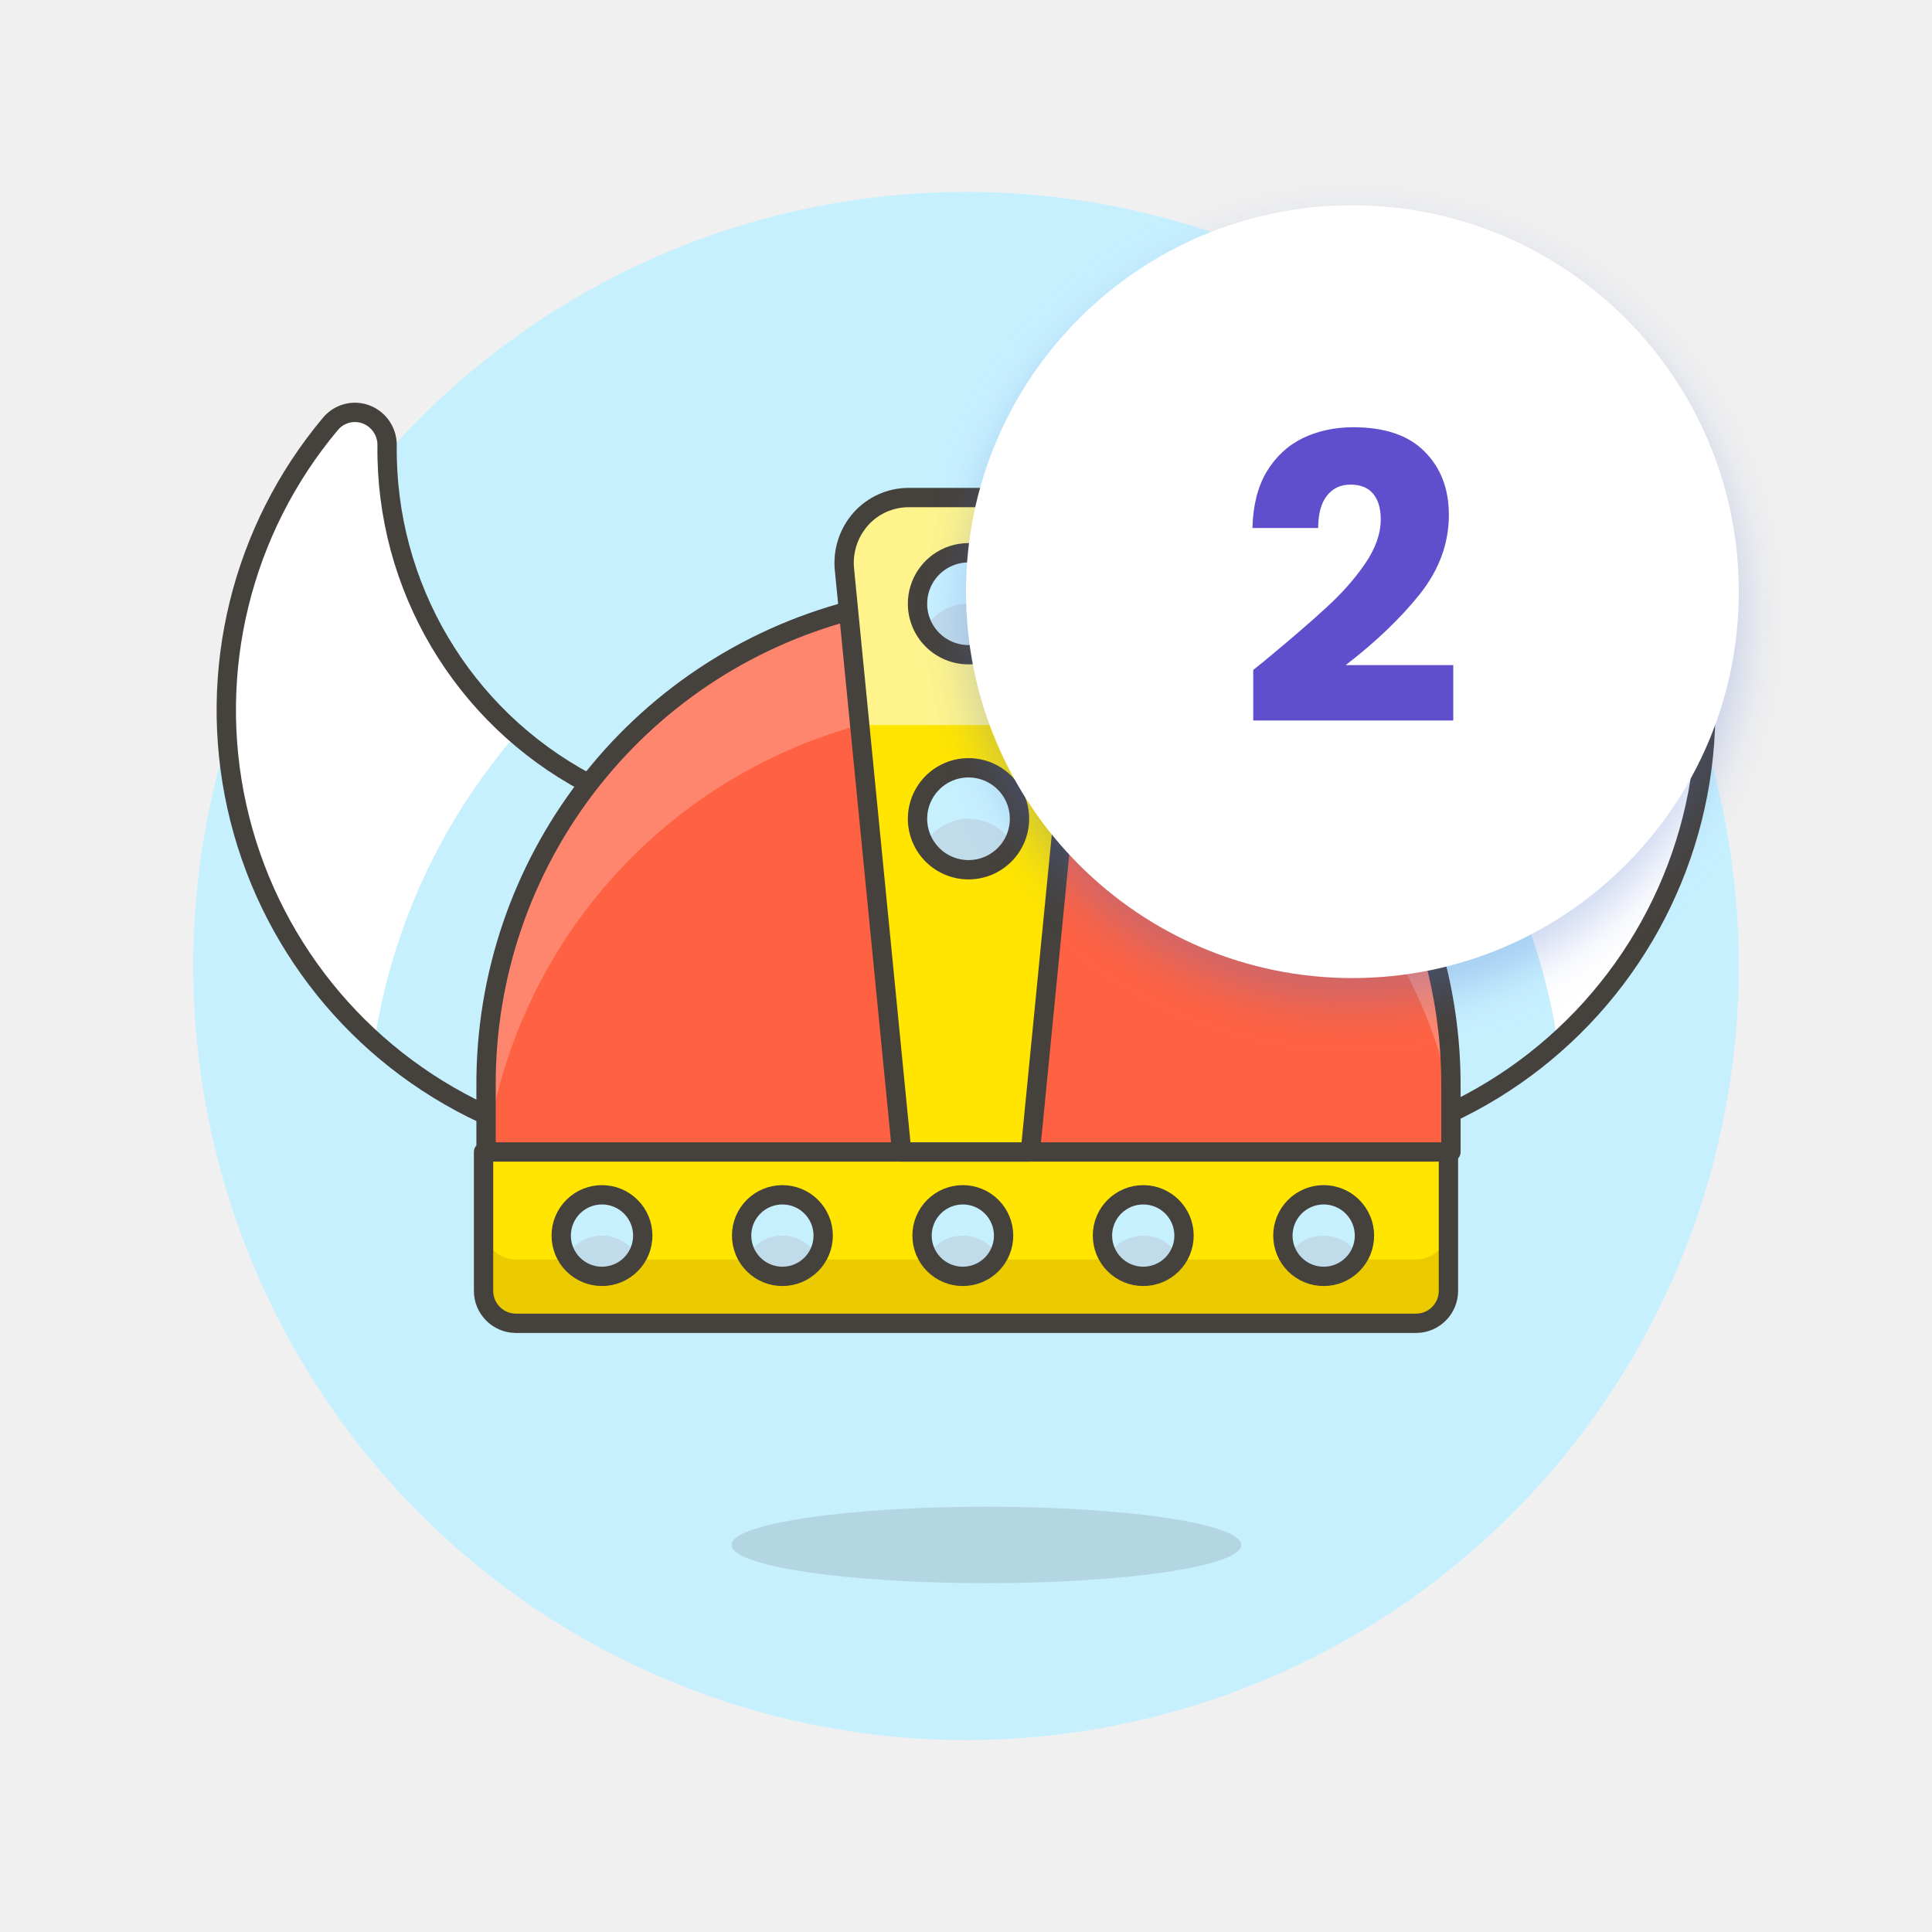
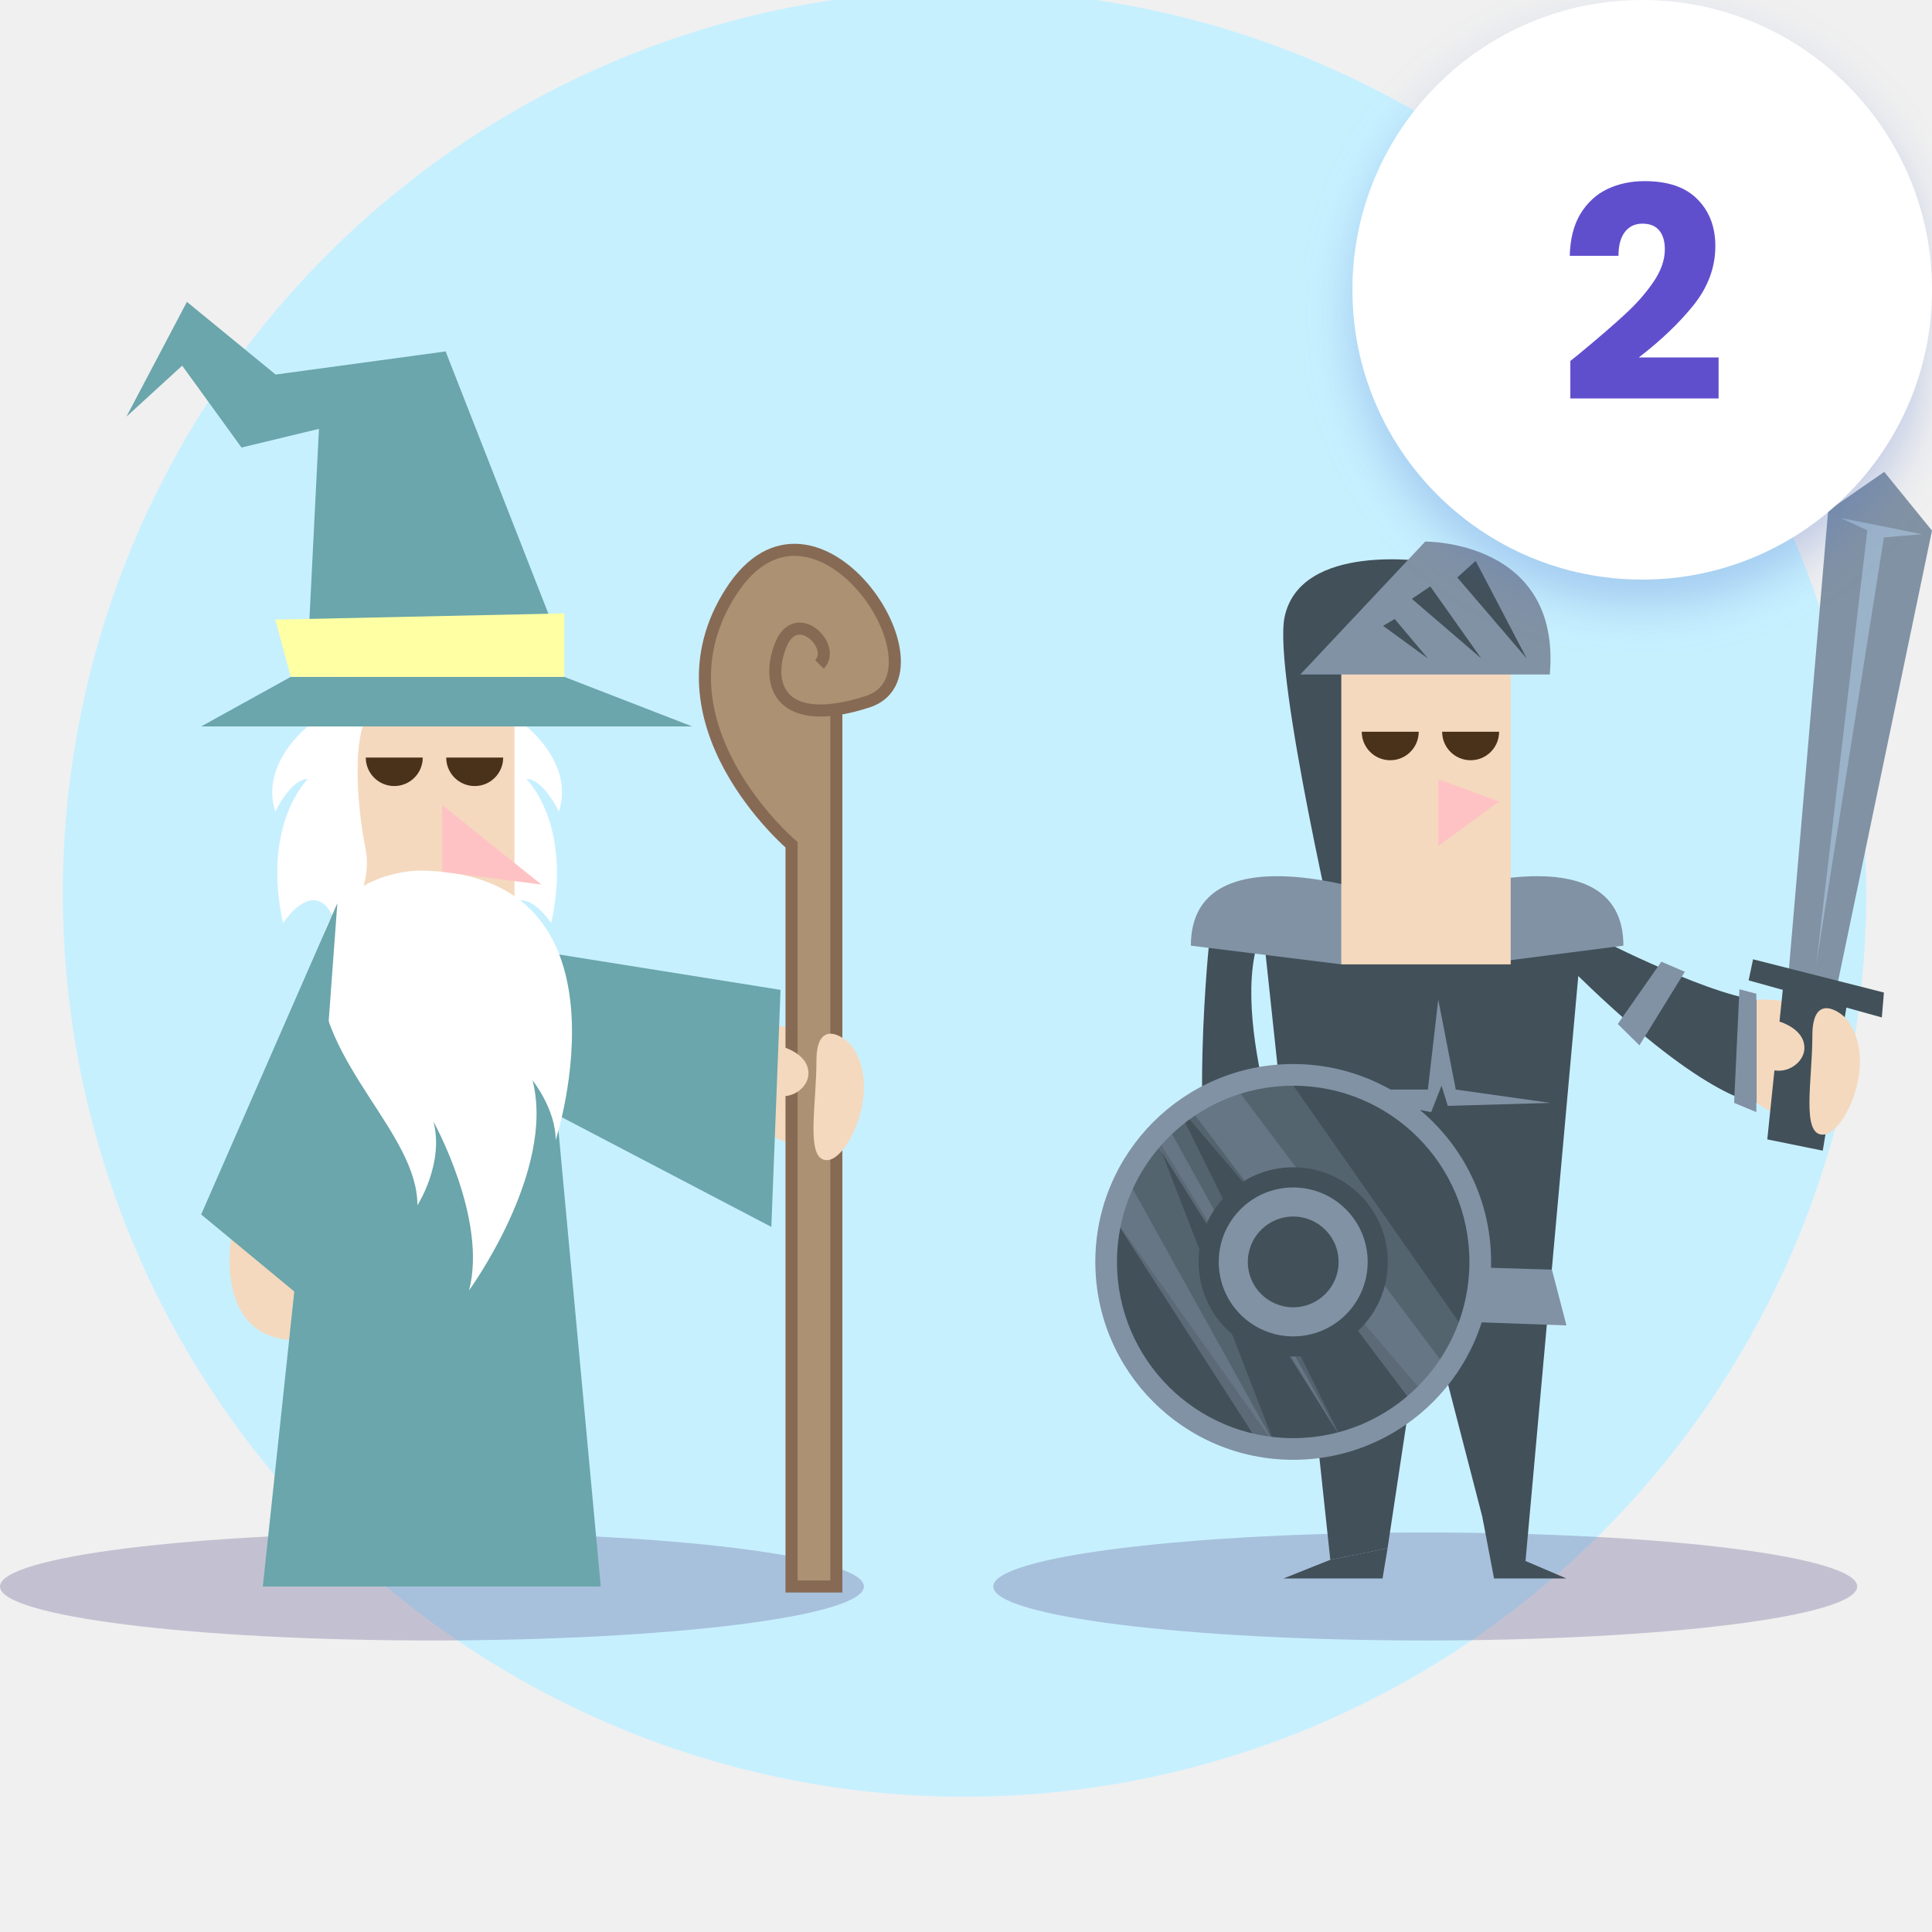
<svg xmlns="http://www.w3.org/2000/svg" width="160" height="160" fill="none">
-   <path d="M16.8 80c0 16.79 6.659 32.892 18.511 44.764s27.927 18.542 44.689 18.542c16.762 0 32.837-6.67 44.689-18.542C136.541 112.892 143.2 96.79 143.2 80c0-16.79-6.659-32.892-18.511-44.764-11.852-11.872-27.927-18.542-44.689-18.542S47.163 23.364 35.311 35.236C23.458 47.108 16.8 63.21 16.8 80v0z" fill="#C7F0FF" stroke="#C7F0FF" stroke-width="1.6" stroke-miterlimit="10" />
-   <path d="M111.384 64.827a31.238 31.238 0 0012.198-11.65 31.23 31.23 0 004.36-16.294 2.709 2.709 0 011.73-2.56 2.634 2.634 0 012.958.774 36.881 36.881 0 017.755 31.698 36.888 36.888 0 01-7.249 15.105A36.878 36.878 0 01119.953 92.24" fill="#fff" />
-   <path d="M119.953 92.238a35.917 35.917 0 009.052-5.906 50.615 50.615 0 00-11.772-25.542l-.34.32a30.638 30.638 0 01-5.509 3.723l8.569 27.405z" fill="#C7F0FF" />
-   <path d="M111.384 64.827a31.238 31.238 0 0012.198-11.65 31.23 31.23 0 004.36-16.294 2.709 2.709 0 011.73-2.56 2.634 2.634 0 012.958.774 36.881 36.881 0 017.755 31.698 36.888 36.888 0 01-7.249 15.105A36.878 36.878 0 01119.953 92.24l-8.569-27.413z" stroke="#45413C" stroke-width="1.6" stroke-linecap="round" stroke-linejoin="round" />
-   <path d="M48.616 64.827a31.233 31.233 0 01-16.558-27.944 2.709 2.709 0 00-1.73-2.56 2.635 2.635 0 00-2.958.774 36.883 36.883 0 00-7.755 31.698A36.883 36.883 0 0040.046 92.24" fill="#fff" />
-   <path d="M40.046 92.238a35.92 35.92 0 01-9.051-5.906 50.626 50.626 0 0111.771-25.542l.341.32a30.633 30.633 0 005.509 3.723l-8.57 27.405z" fill="#C7F0FF" />
-   <path d="M48.616 64.827a31.233 31.233 0 01-16.558-27.944 2.709 2.709 0 00-1.73-2.56 2.635 2.635 0 00-2.958.774 36.883 36.883 0 00-7.755 31.698A36.883 36.883 0 0040.046 92.24l8.57-27.413z" stroke="#45413C" stroke-width="1.6" stroke-linecap="round" stroke-linejoin="round" />
-   <path d="M100.32 54.858a39.302 39.302 0 00-10.381-4.304H70.472a40.534 40.534 0 00-30.219 39.427V95.4H120.16v-5.419a40.771 40.771 0 00-5.27-20.188 40.764 40.764 0 00-14.57-14.935" fill="#FF6242" />
-   <path d="M120.192 91.01a40.598 40.598 0 00-10.37-19.696 40.592 40.592 0 00-19.197-11.267H71.16A42.545 42.545 0 0050.385 73.075a42.544 42.544 0 00-10.132 22.331v-5.426a40.535 40.535 0 018.364-24.881A40.535 40.535 0 0170.472 50.56H89.939a39.308 39.308 0 0110.381 4.304 40.759 40.759 0 0119.84 35.117" fill="#FF866E" />
-   <path opacity=".15" d="M60.574 127.946c0 .415.546.827 1.607 1.211 1.061.384 2.616.734 4.577 1.028 1.961.294 4.288.527 6.85.686 2.562.159 5.307.241 8.08.241 2.773 0 5.518-.082 8.08-.241 2.562-.159 4.889-.392 6.85-.686 1.961-.294 3.516-.644 4.577-1.028s1.607-.796 1.607-1.211c0-.416-.546-.828-1.607-1.212s-2.616-.733-4.577-1.027c-1.961-.294-4.288-.528-6.85-.687-2.562-.159-5.307-.241-8.08-.241-2.773 0-5.518.082-8.08.241-2.562.159-4.889.393-6.85.687-1.96.294-3.516.643-4.577 1.027-1.061.384-1.607.796-1.607 1.212z" fill="#45413C" />
-   <path d="M119.953 95.4v11.48a2.687 2.687 0 01-2.664 2.71H42.71a2.687 2.687 0 01-2.664-2.71V95.4h79.907z" fill="#FFE500" />
-   <path d="M117.289 104.304H42.71a2.69 2.69 0 01-1.891-.801 2.688 2.688 0 01-.773-1.903v5.28a2.689 2.689 0 00.771 1.906 2.69 2.69 0 001.893.803h74.579a2.691 2.691 0 001.893-.803c.499-.508.777-1.194.771-1.906v-5.28a2.691 2.691 0 01-.773 1.903c-.499.506-1.179.795-1.891.801z" fill="#EBCB00" />
-   <path d="M119.953 95.4v11.48a2.687 2.687 0 01-2.664 2.71H42.71a2.687 2.687 0 01-2.664-2.71V95.4h79.907zM100.32 54.858a39.302 39.302 0 00-10.381-4.304H70.472a40.534 40.534 0 00-30.219 39.427V95.4H120.16v-5.419a40.771 40.771 0 00-5.27-20.188 40.764 40.764 0 00-14.57-14.935" stroke="#45413C" stroke-width="1.6" stroke-linecap="round" stroke-linejoin="round" />
-   <path d="M90.066 47.166a5.481 5.481 0 00-1.347-4.179 5.297 5.297 0 00-3.954-1.781h-9.53a5.298 5.298 0 00-3.954 1.781 5.481 5.481 0 00-1.347 4.179L74.674 95.4h10.653l4.739-48.234z" fill="#FFE500" />
-   <path d="M84.765 41.206h-9.53a5.299 5.299 0 00-3.954 1.781 5.478 5.478 0 00-1.347 4.179l1.266 12.88h17.6l1.266-12.88a5.478 5.478 0 00-1.347-4.179 5.297 5.297 0 00-3.954-1.781z" fill="#FFF48C" />
-   <path d="M90.066 47.166a5.481 5.481 0 00-1.347-4.179 5.297 5.297 0 00-3.954-1.781h-9.53a5.298 5.298 0 00-3.954 1.781 5.481 5.481 0 00-1.347 4.179L74.674 95.4h10.653l4.739-48.234z" stroke="#45413C" stroke-width="1.6" stroke-linecap="round" stroke-linejoin="round" />
-   <path d="M75.984 49.998a4.222 4.222 0 001.237 2.986 4.223 4.223 0 002.986 1.237 4.222 4.222 0 004.222-4.222 4.222 4.222 0 00-1.237-2.986 4.223 4.223 0 00-7.208 2.986z" fill="#C0DCEB" />
-   <path d="M83.853 52.126a4.188 4.188 0 00-3.647-2.129 4.189 4.189 0 00-3.647 2.129 4.224 4.224 0 013.647-6.355 4.223 4.223 0 013.663 2.121 4.223 4.223 0 01-.016 4.233z" fill="#C7F0FF" />
-   <path d="M75.984 49.998a4.222 4.222 0 001.237 2.986 4.223 4.223 0 002.986 1.237 4.222 4.222 0 004.222-4.222 4.222 4.222 0 00-1.237-2.986 4.223 4.223 0 00-7.208 2.986z" stroke="#45413C" stroke-width="1.6" stroke-linecap="round" stroke-linejoin="round" />
-   <path d="M75.984 67.805a4.222 4.222 0 001.237 2.986 4.223 4.223 0 002.986 1.237 4.222 4.222 0 004.222-4.222 4.222 4.222 0 00-1.237-2.986 4.223 4.223 0 00-7.208 2.986z" fill="#C0DCEB" />
-   <path d="M83.853 69.934a4.187 4.187 0 00-3.647-2.13 4.188 4.188 0 00-3.647 2.13 4.224 4.224 0 013.647-6.355 4.223 4.223 0 013.663 2.121 4.224 4.224 0 01-.016 4.233z" fill="#C7F0FF" />
-   <path d="M75.984 67.805a4.222 4.222 0 001.237 2.986 4.223 4.223 0 002.986 1.237 4.222 4.222 0 004.222-4.222 4.222 4.222 0 00-1.237-2.986 4.223 4.223 0 00-7.208 2.986z" stroke="#45413C" stroke-width="1.6" stroke-linecap="round" stroke-linejoin="round" />
-   <path d="M106.243 102.326c0 .444.088.883.257 1.293.17.41.419.782.732 1.096.314.313.686.562 1.096.732.41.17.849.257 1.293.257.443 0 .883-.087 1.292-.257.41-.17.782-.419 1.096-.732.314-.314.563-.686.732-1.096.17-.41.257-.849.257-1.293 0-.443-.087-.882-.257-1.292-.169-.41-.418-.782-.732-1.096a3.379 3.379 0 00-3.681-.732c-.41.17-.782.418-1.096.732a3.393 3.393 0 00-.732 1.096c-.169.41-.257.849-.257 1.292z" fill="#C0DCEB" />
-   <path d="M112.539 104.03a3.352 3.352 0 00-1.228-1.246 3.356 3.356 0 00-1.69-.457c-.593 0-1.176.158-1.689.457a3.352 3.352 0 00-1.228 1.246 3.385 3.385 0 01-.462-1.691c-.002-.595.153-1.18.449-1.695.295-.516.722-.945 1.237-1.243a3.381 3.381 0 013.387 0c.514.298.941.727 1.237 1.243.296.515.451 1.1.449 1.695a3.385 3.385 0 01-.462 1.691z" fill="#C7F0FF" />
-   <path d="M106.243 102.326c0 .444.088.883.257 1.293.17.41.419.782.732 1.096.314.313.686.562 1.096.732.41.17.849.257 1.293.257.443 0 .883-.087 1.292-.257.41-.17.782-.419 1.096-.732.314-.314.563-.686.732-1.096.17-.41.257-.849.257-1.293 0-.443-.087-.882-.257-1.292-.169-.41-.418-.782-.732-1.096a3.379 3.379 0 00-3.681-.732c-.41.17-.782.418-1.096.732a3.393 3.393 0 00-.732 1.096c-.169.41-.257.849-.257 1.292v0z" stroke="#45413C" stroke-width="1.6" stroke-linecap="round" stroke-linejoin="round" />
-   <path d="M91.302 102.326a3.38 3.38 0 00.989 2.389 3.379 3.379 0 002.388.989c.896 0 1.755-.356 2.388-.989a3.38 3.38 0 00.989-2.389 3.377 3.377 0 00-3.378-3.377 3.377 3.377 0 00-3.378 3.377z" fill="#C0DCEB" />
-   <path d="M97.6 104.03a3.355 3.355 0 00-1.228-1.247 3.345 3.345 0 00-1.69-.457c-.594 0-1.177.157-1.69.457-.513.3-.937.73-1.228 1.247a3.377 3.377 0 01-.01-3.383 3.378 3.378 0 015.857 0 3.377 3.377 0 01-.01 3.383z" fill="#C7F0FF" />
-   <path d="M91.302 102.326a3.38 3.38 0 00.989 2.389 3.379 3.379 0 002.388.989c.896 0 1.755-.356 2.388-.989a3.38 3.38 0 00.989-2.389 3.377 3.377 0 00-3.378-3.377 3.377 3.377 0 00-3.378 3.377v0z" stroke="#45413C" stroke-width="1.6" stroke-linecap="round" stroke-linejoin="round" />
-   <path d="M76.36 102.326c0 .896.356 1.755.989 2.389a3.379 3.379 0 002.388.989 3.379 3.379 0 002.388-.989 3.38 3.38 0 00.989-2.389c0-.895-.356-1.755-.989-2.388a3.377 3.377 0 00-4.777 0 3.377 3.377 0 00-.989 2.388z" fill="#C0DCEB" />
-   <path d="M82.656 104.03a3.347 3.347 0 00-1.228-1.246 3.353 3.353 0 00-1.689-.457c-.594 0-1.177.158-1.689.457a3.346 3.346 0 00-1.228 1.246 3.377 3.377 0 01-.013-3.386 3.378 3.378 0 012.931-1.698 3.379 3.379 0 012.918 5.084z" fill="#C7F0FF" />
-   <path d="M76.36 102.326c0 .896.356 1.755.989 2.389a3.379 3.379 0 002.388.989 3.379 3.379 0 002.388-.989 3.38 3.38 0 00.989-2.389c0-.895-.356-1.755-.989-2.388a3.377 3.377 0 00-4.777 0 3.377 3.377 0 00-.989 2.388v0z" stroke="#45413C" stroke-width="1.6" stroke-linecap="round" stroke-linejoin="round" />
-   <path d="M61.419 102.326a3.38 3.38 0 00.989 2.389 3.379 3.379 0 002.388.989c.896 0 1.755-.356 2.388-.989a3.38 3.38 0 00.989-2.389 3.377 3.377 0 00-3.378-3.377 3.377 3.377 0 00-3.378 3.377z" fill="#C0DCEB" />
-   <path d="M67.715 104.03a3.355 3.355 0 00-1.228-1.247 3.346 3.346 0 00-1.69-.457c-.594 0-1.177.157-1.69.457-.513.3-.937.73-1.228 1.247a3.377 3.377 0 011.227-4.623 3.377 3.377 0 013.383 0 3.377 3.377 0 011.227 4.623z" fill="#C7F0FF" />
-   <path d="M61.419 102.326a3.38 3.38 0 00.989 2.389 3.379 3.379 0 002.388.989c.896 0 1.755-.356 2.388-.989a3.38 3.38 0 00.989-2.389 3.377 3.377 0 00-3.378-3.377 3.377 3.377 0 00-3.378 3.377v0z" stroke="#45413C" stroke-width="1.6" stroke-linecap="round" stroke-linejoin="round" />
-   <path d="M46.477 102.326c0 .896.356 1.755.989 2.389a3.379 3.379 0 002.388.989 3.379 3.379 0 002.388-.989 3.38 3.38 0 00.989-2.389c0-.895-.356-1.755-.989-2.388a3.377 3.377 0 00-4.777 0 3.377 3.377 0 00-.989 2.388z" fill="#C0DCEB" />
-   <path d="M52.772 104.03a3.347 3.347 0 00-1.228-1.246 3.353 3.353 0 00-1.689-.457c-.594 0-1.177.158-1.689.457a3.346 3.346 0 00-1.228 1.246 3.377 3.377 0 01-.013-3.386 3.379 3.379 0 012.931-1.698 3.379 3.379 0 012.918 5.084z" fill="#C7F0FF" />
-   <path d="M46.477 102.326c0 .896.356 1.755.989 2.389a3.379 3.379 0 002.388.989 3.379 3.379 0 002.388-.989 3.38 3.38 0 00.989-2.389c0-.895-.356-1.755-.989-2.388a3.377 3.377 0 00-4.777 0 3.377 3.377 0 00-.989 2.388v0z" stroke="#45413C" stroke-width="1.6" stroke-linecap="round" stroke-linejoin="round" />
-   <g filter="url(#filter0_d)">
-     <rect x="80" y="17" width="64" height="64" rx="32" fill="#fff" />
-     <path d="M103.787 55.479c.748-.594 1.089-.869 1.023-.825 2.156-1.782 3.85-3.245 5.082-4.389 1.254-1.144 2.31-2.343 3.168-3.597.858-1.254 1.287-2.475 1.287-3.663 0-.902-.209-1.606-.627-2.112-.418-.506-1.045-.759-1.881-.759-.836 0-1.496.319-1.98.957-.462.616-.693 1.496-.693 2.64h-5.445c.044-1.87.44-3.432 1.188-4.686.77-1.254 1.771-2.178 3.003-2.772 1.254-.594 2.64-.891 4.158-.891 2.618 0 4.587.671 5.907 2.013 1.342 1.342 2.013 3.091 2.013 5.247 0 2.354-.803 4.543-2.409 6.567-1.606 2.002-3.652 3.96-6.138 5.874h8.91v4.587h-16.566v-4.191z" fill="#604FCD" />
+   <g clip-path="url(#clip0)">
+     <path d="M6 74c0 19.626 7.783 38.448 21.638 52.326C41.492 140.204 60.283 148 79.877 148c19.593 0 38.384-7.796 52.238-21.674 13.855-13.878 21.638-32.7 21.638-52.326 0-19.626-7.783-38.448-21.638-52.326C118.261 7.796 99.47 0 79.877 0 60.283 0 41.492 7.796 27.638 21.674 13.783 35.552 6 54.374 6 74v0z" fill="#C7F0FF" stroke="#C7F0FF" stroke-width="1.6" stroke-miterlimit="10" />
+     <path opacity=".3" d="M35.773 135.858c19.757 0 35.773-2.002 35.773-4.472 0-2.47-16.016-4.472-35.773-4.472C16.016 126.914 0 128.916 0 131.386c0 2.47 16.016 4.472 35.773 4.472zM118.03 135.858c19.756 0 35.773-2.002 35.773-4.472 0-2.47-16.017-4.472-35.773-4.472-19.758 0-35.774 2.002-35.774 4.472 0 2.47 16.016 4.472 35.774 4.472z" fill="#5C5589" />
+     <path d="M62.974 93.451s4.619 3.513 5.897-.565c1.278-4.079-.442-8.378-5.897-7.936" fill="#F4D9BE" />
+     <path d="M69.262 58.734v72.652h-3.71V69.962s-11.941-10.172-5.012-20.958c6.929-10.786 18.476 6.806 11.302 9.115-7.199 2.31-8.476-1.376-7.199-4.668 1.278-3.292 4.693.098 3.219 1.573" fill="#AC9173" />
+     <path d="M69.262 58.734v72.652h-3.71V69.962s-11.941-10.172-5.012-20.958c6.929-10.786 18.476 6.806 11.302 9.115-7.199 2.31-8.476-1.376-7.199-4.668 1.278-3.292 4.693.098 3.219 1.573" stroke="#876A54" stroke-miterlimit="10" />
+     <path d="M64.472 86.596s2.482.516 2.482 2.309c0 1.794-3.464 3.587-5.381-1.155" fill="#F4D9BE" />
+     <path d="M42.946 78.512l21.695 3.464-.762 19.631-23.144-12.113" fill="#6AA6AB" />
+     <path d="M19.14 102.64s-1.45 8.353 5.479 8.353-2.309-11.547-2.309-11.547" fill="#F4D9BE" />
+     <path d="M27.663 76.105l-5.897 55.282h27.985l-4.914-52.996" fill="#6AA6AB" />
+     <path d="M43.586 60.159s3.98 3.071 2.703 7.051c0 0-1.278-2.703-2.703-2.703 0 0 3.857 3.71 2.064 11.941 0 0-3.071-4.742-4.619.762 0 0-2.899-3.341-2.236-6.806.688-3.464 1.106-8.599 0-10.909" fill="#fff" />
+     <path d="M42.604 55.024H28.575v26.953h14.029V55.024z" fill="#F4D9BE" />
+     <path d="M34.569 72.1s-8.157.123-8.157 8.083 8.157 13.611 8.157 19.631c0 0 2.236-3.464 1.327-6.929 0 0 4.496 8.084 2.948 13.98 0 0 7.199-9.877 5.258-17.396 0 0 1.916 2.383 1.916 4.938.025.025 7.125-22.309-11.449-22.309z" fill="#fff" />
+     <path d="M36.631 66.67l8.206 6.585-8.206-1.056v-5.528z" fill="#FFC2C4" />
+     <path d="M32.651 65.097c1.302 0 2.359-1.056 2.359-2.359H30.292c0 1.302 1.056 2.359 2.359 2.359z" fill="#4A311A" />
+     <path d="M25.502 60.159s-3.98 3.071-2.703 7.051c0 0 1.278-2.703 2.703-2.703 0 0-3.857 3.71-2.064 11.941 0 0 3.071-4.742 4.619.762 0 0 2.899-3.341 2.236-6.806-.688-3.464-1.106-8.599 0-10.909" fill="#fff" />
+     <path d="M39.312 65.097c1.302 0 2.359-1.056 2.359-2.359h-4.717c0 1.302 1.056 2.359 2.359 2.359z" fill="#4A311A" />
+     <path d="M16.66 60.159h40.663l-10.589-4.103h-22.653l-7.42 4.103zM25.628 51.24l.786-15.725-6.413 1.548-4.914-6.781-4.619 4.226L15.48 25l7.346 6.019 14.078-1.916 8.501 21.695s-4.25 5.651-19.779.442z" fill="#6AA6AB" />
+     <path d="M24.081 56.056l-1.278-4.742 23.931-.516v5.258H24.081z" fill="#FFFFA4" />
+     <path d="M27.937 74.802L16.66 100.576l8.845 7.321" fill="#6AA6AB" />
+     <path d="M70.512 86.596c-.467-.639-2.899-2.408-2.899 1.278s-.934 8.206.86 8.206c1.769.025 4.619-6.044 2.039-9.484z" fill="#F4D9BE" />
+     <path d="M148.059 81.313l3.341-39.016 4.644-3.219 3.955 4.865-8.034 38.55" fill="#8192A4" />
+     <path d="M104.273 73.992l5.897 55.184 4.742-.959L117 114.384h2.851l3.759 14.52 2.727.369 4.987-55.282h-27.051z" fill="#425059" />
+     <path d="M101.618 100.502s-1.449 8.354 5.479 8.354c6.929 0-2.309-11.548-2.309-11.548" fill="#F4D9BE" />
+     <path d="M100.096 78.488s-2.039 20.343 1.769 24.152l5.971-2.138s-6.143-15.282-3.588-22.702" fill="#425059" />
+     <path d="M145.453 82.812c5.454-.442 7.174 3.833 5.896 7.936-1.277 4.103-5.896.565-5.896.565" fill="#F4D9BE" />
+     <path d="M118.252 46.523s-10.54-1.671-11.867 4.57c-.982 4.693 4.668 28.771 4.668 28.771l4.079-16.756M147.711 81.313l-1.352 13.046 4.595.934 2.064-12.506-5.307-1.474z" fill="#425059" />
+     <path d="M146.952 84.483s2.482.516 2.482 2.31c0 1.794-3.464 3.587-5.381-1.155" fill="#F4D9BE" />
+     <path d="M131.497 77.284s9.41 4.914 13.955 5.528v8.526s-4.422-.197-15.724-11.474" fill="#425059" />
+     <path d="M119.111 73.992s15.332-5.233 15.332 4.324l-12.039 1.548M113.955 73.992s-15.332-5.233-15.332 4.324l12.457 1.548" fill="#8192A4" />
+     <path d="M125.109 52.911H111.08v26.953h14.029V52.911z" fill="#F4D9BE" />
+     <path d="M115.134 62.96c1.302 0 2.358-1.056 2.358-2.359h-4.717c0 1.302 1.056 2.359 2.359 2.359zM121.791 62.96c1.302 0 2.358-1.056 2.358-2.359h-4.717c0 1.302 1.057 2.359 2.359 2.359z" fill="#4A311A" />
+     <path d="M152.993 84.483c-.467-.639-2.9-2.408-2.9 1.278 0 3.685-.933 8.206.86 8.206 1.794 0 4.619-6.069 2.04-9.484z" fill="#F4D9BE" />
+     <path d="M128.349 55.859h-20.662l10.343-11.007c-.024 0 11.278-.147 10.319 11.007zM137.589 79.642l-3.611 5.16 1.793 1.769 3.759-6.093-1.941-.835zM145.453 92.099v-9.803l-1.401-.369-.442 9.41M108.62 90.232h9.631l.86-7.445 1.45 7.445 7.838 1.106-8.501.246-.516-1.671-.86 2.187-9.902-1.867zM107.099 104.507l21.425.639 1.203 4.619-25.454-.909 2.826-4.349z" fill="#8192A4" />
+     <path d="M126.335 129.273l3.39 1.45h-5.995l-.958-5.037M110.172 129.175l-3.882 1.548h8.206l.417-2.507" fill="#425059" />
+     <path d="M107.098 120.895c9.051 0 16.388-7.337 16.388-16.388 0-9.051-7.337-16.388-16.388-16.388-9.05 0-16.388 7.337-16.388 16.388 0 9.051 7.337 16.388 16.388 16.388z" fill="#8192A4" />
+     <path d="M107.097 119.101c8.06 0 14.594-6.534 14.594-14.594 0-8.06-6.534-14.594-14.594-14.594-8.06 0-14.595 6.534-14.595 14.594 0 8.06 6.534 14.594 14.595 14.594z" fill="#425059" />
+     <path opacity=".3" d="M91.424 99.667l14.152 19.975-9.926-25.675 15.429 25.159-13.734-27.788 20.688 24.201 3.611-4.865-15.356-21.941-6.044 1.499-7.051 5.577" fill="#8192A4" />
+     <path opacity=".4" d="M91.938 100.404l12.825 19.901 1.253.123-12.85-23.12 1.818-3.833 15.798 25.184-14.373-25.921 1.794-1.401 18.796 24.889 2.752-2.998-17.617-23.464-6.781 3.292" fill="#8192A4" />
+     <path d="M107.098 112.345c4.329 0 7.838-3.509 7.838-7.838 0-4.329-3.509-7.838-7.838-7.838-4.329 0-7.838 3.509-7.838 7.838s3.509 7.838 7.838 7.838z" fill="#425059" />
+     <path d="M107.098 110.674c3.406 0 6.167-2.761 6.167-6.167 0-3.406-2.761-6.167-6.167-6.167-3.406 0-6.167 2.761-6.167 6.167 0 3.406 2.761 6.167 6.167 6.167z" fill="#8192A4" />
+     <path d="M107.099 108.266c2.076 0 3.759-1.683 3.759-3.759 0-2.076-1.683-3.759-3.759-3.759-2.076 0-3.759 1.683-3.759 3.759 0 2.076 1.683 3.759 3.759 3.759zM144.813 81.19l11.032 3.071.172-2.064-10.835-2.752-.369 1.744z" fill="#425059" />
+     <path d="M152.405 42.886l2.236 1.032-4.226 35.945 5.601-35.355 3.145-.27-6.756-1.351z" fill="#9BB3C9" />
+     <path d="M120.686 47.825l5.749 6.707-4.226-8.083M116.926 49.594l5.75 4.939-4.226-5.97M114.544 51.83l3.71 2.703-2.751-3.268" fill="#425059" />
+     <path d="M119.111 64.532l5.037 1.843-5.037 3.685v-5.528z" fill="#FFC2C4" />
+     <g filter="url(#filter0_d)">
+       <rect x="112" width="48" height="48" rx="24" fill="#fff" />
+       <path d="M130.049 29.894c.554-.44.807-.644.758-.611 1.598-1.321 2.853-2.405 3.766-3.253.93-.848 1.712-1.736 2.348-2.666.636-.929.954-1.834.954-2.715 0-.668-.155-1.19-.465-1.565-.309-.375-.774-.562-1.394-.562-.619 0-1.108.236-1.467.709-.342.457-.514 1.109-.514 1.956H130c.033-1.386.326-2.543.88-3.473.571-.929 1.313-1.614 2.226-2.054.929-.44 1.957-.66 3.082-.66 1.94 0 3.399.497 4.377 1.492.995.995 1.492 2.291 1.492 3.889 0 1.745-.595 3.367-1.785 4.867-1.19 1.484-2.707 2.935-4.549 4.353h6.603V33h-12.277v-3.106z" fill="#604FCD" />
+     </g>
  </g>
  <defs>
-     <filter id="filter0_d" x="76" y="15" width="72" height="72" filterUnits="userSpaceOnUse" color-interpolation-filters="sRGB">
+     <clipPath id="clip0">
+       <path fill="#fff" d="M0 0h160v160H0z" />
+     </clipPath>
+     <filter id="filter0_d" x="108" y="-2" width="56" height="56" filterUnits="userSpaceOnUse" color-interpolation-filters="sRGB">
      <feFlood flood-opacity="0" result="BackgroundImageFix" />
      <feColorMatrix in="SourceAlpha" values="0 0 0 0 0 0 0 0 0 0 0 0 0 0 0 0 0 0 127 0" />
      <feOffset dy="2" />
      <feGaussianBlur stdDeviation="2" />
      <feColorMatrix values="0 0 0 0 0.31 0 0 0 0 0.448 0 0 0 0 0.804 0 0 0 0.3 0" />
      <feBlend in2="BackgroundImageFix" result="effect1_dropShadow" />
      <feBlend in="SourceGraphic" in2="effect1_dropShadow" result="shape" />
    </filter>
  </defs>
</svg>
